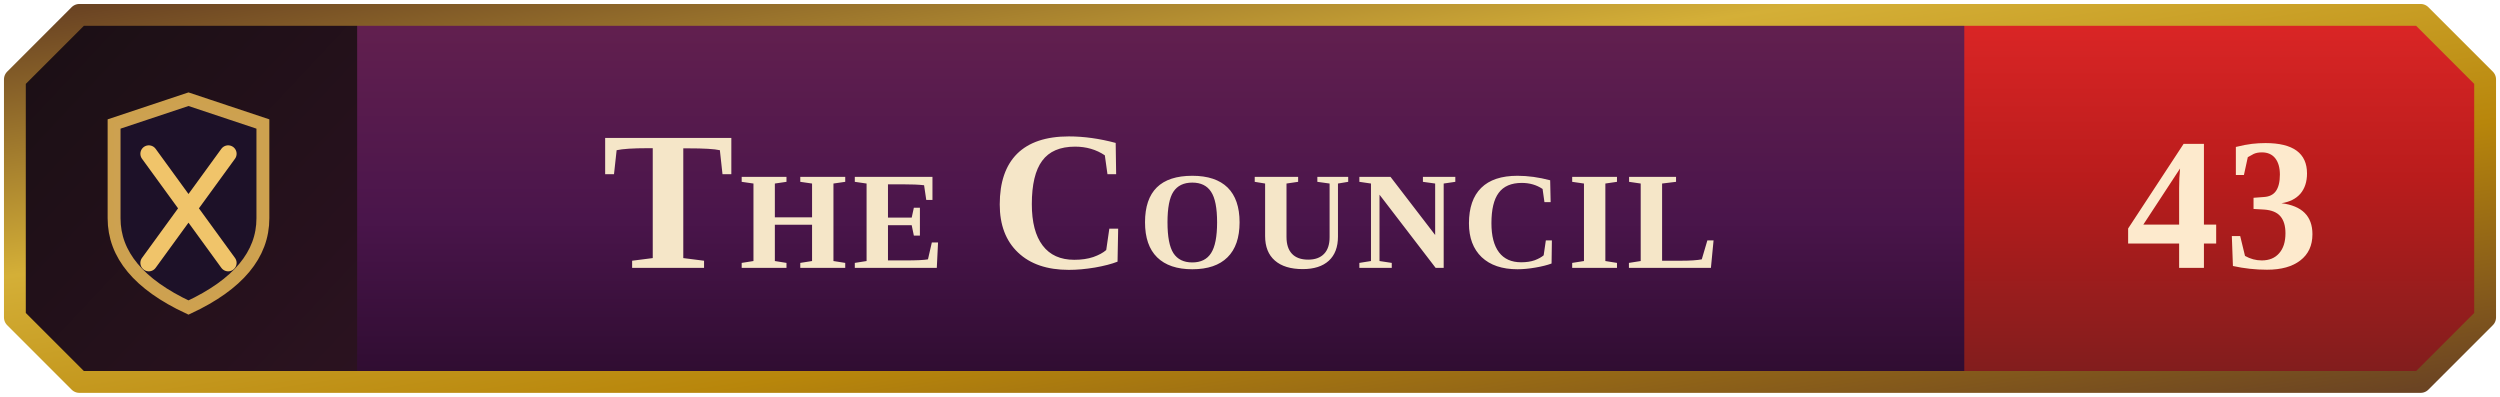
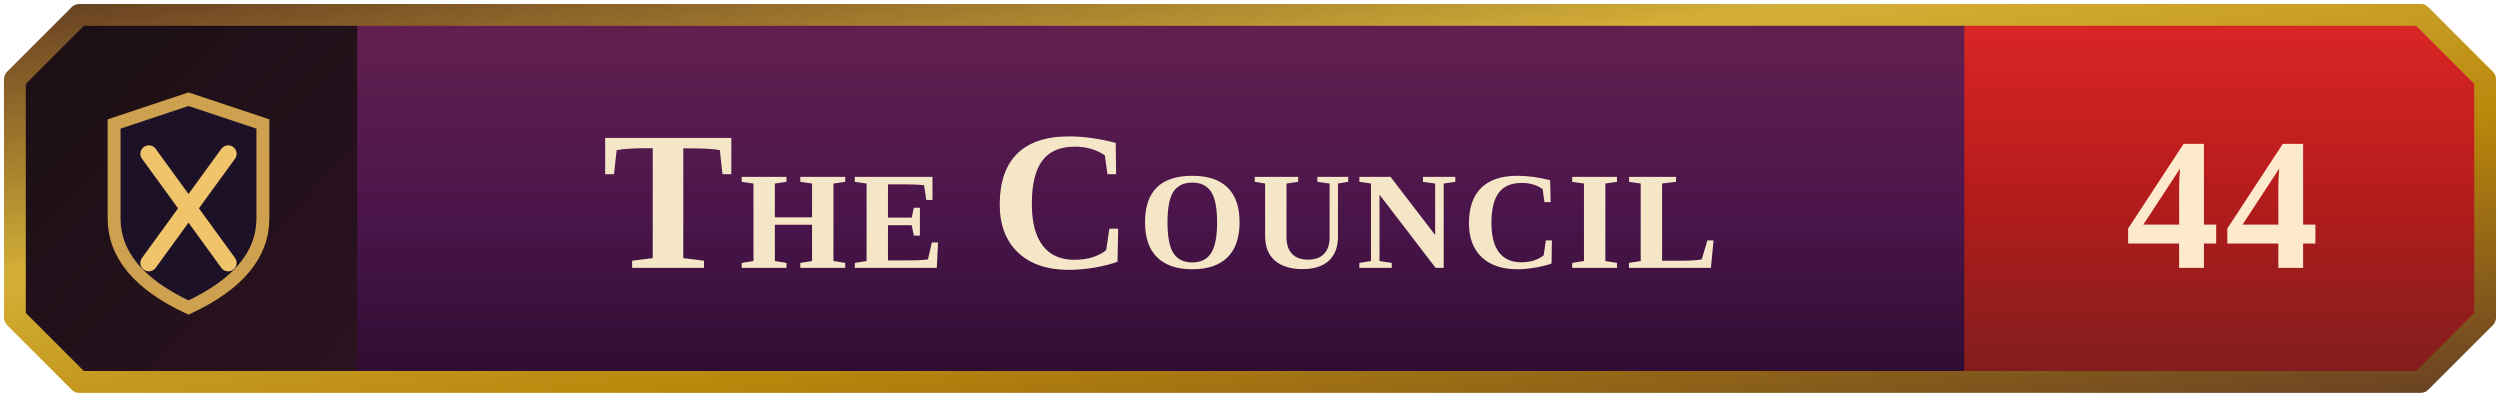
- <svg xmlns="http://www.w3.org/2000/svg" width="126" height="20" viewBox="0 0 252 40" role="img" aria-label="The Council: 43">
+ <svg xmlns="http://www.w3.org/2000/svg" width="126" height="20" viewBox="0 0 252 40" role="img" aria-label="The Council: 44">
  <defs>
    <linearGradient id="mcPlum" x1="0" y1="0" x2="0" y2="1">
      <stop offset="0%" stop-color="#63204f" />
      <stop offset="55%" stop-color="#4a154b" />
      <stop offset="100%" stop-color="#2e0c30" />
    </linearGradient>
    <linearGradient id="mcCap" x1="0" y1="0" x2="1" y2="1">
      <stop offset="0%" stop-color="#1a0f14" />
      <stop offset="100%" stop-color="#2b1220" />
    </linearGradient>
    <linearGradient id="mcBronze" x1="0" y1="0" x2="1" y2="1">
      <stop offset="0%" stop-color="#6b4423" />
      <stop offset="35%" stop-color="#d4af37" />
      <stop offset="65%" stop-color="#b8860b" />
      <stop offset="100%" stop-color="#6b4423" />
    </linearGradient>
    <linearGradient id="mcCount" x1="0" y1="0" x2="0" y2="1">
      <stop offset="0%" stop-color="#dc2626" />
      <stop offset="45%" stop-color="#b91c1c" />
      <stop offset="100%" stop-color="#7f1d1d" />
    </linearGradient>
  </defs>
  <path d="M 8 1.5 L 244 1.5 L 250.5 8 L 250.5 32 L 244 38.5 L 8 38.5 L 1.5 32 L 1.5 8 Z" fill="url(#mcPlum)" />
  <path d="M 8 1.5 L 36 1.5 L 36 38.5 L 8 38.5 L 1.5 32 L 1.5 8 Z" fill="url(#mcCap)" />
  <path d="M 198 1.5 L 244 1.5 L 250.5 8 L 250.5 32 L 244 38.5 L 198 38.5 Z" fill="url(#mcCount)" />
  <path d="M 8 1.5 L 244 1.5 L 250.5 8 L 250.5 32 L 244 38.5 L 8 38.5 L 1.5 32 L 1.5 8 Z" fill="none" stroke="url(#mcBronze)" stroke-width="2.2" stroke-linejoin="round" />
  <line x1="36" y1="3" x2="36" y2="37" stroke="url(#mcBronze)" stroke-width="1.4" />
  <line x1="198" y1="3" x2="198" y2="37" stroke="url(#mcBronze)" stroke-width="1.4" />
  <path d="M 19 10 L 26.5 12.5 L 26.5 22 Q 26.5 27.5 19 31 Q 11.5 27.5 11.5 22 L 11.5 12.5 Z" fill="#1d1128" stroke="#e0b055" stroke-opacity="0.9" stroke-width="1.3" />
  <path d="M 15 15.5 L 23 26.5 M 23 15.5 L 15 26.5" stroke="#f0c46a" stroke-width="1.7" stroke-linecap="round" />
  <text x="117" y="27" text-anchor="middle" fill="#f5e6c8" font-family="Cinzel, Georgia, 'Times New Roman', serif" font-size="20" font-weight="700" letter-spacing="0.5" style="font-variant: small-caps">The Council</text>
-   <text x="224" y="27" text-anchor="middle" fill="#fdeacd" font-family="Cinzel, Georgia, 'Times New Roman', serif" font-size="19" font-weight="700" letter-spacing="0.5">43</text>
+   <text x="224" y="27" text-anchor="middle" fill="#fdeacd" font-family="Cinzel, Georgia, 'Times New Roman', serif" font-size="19" font-weight="700" letter-spacing="0.5">44</text>
</svg>
